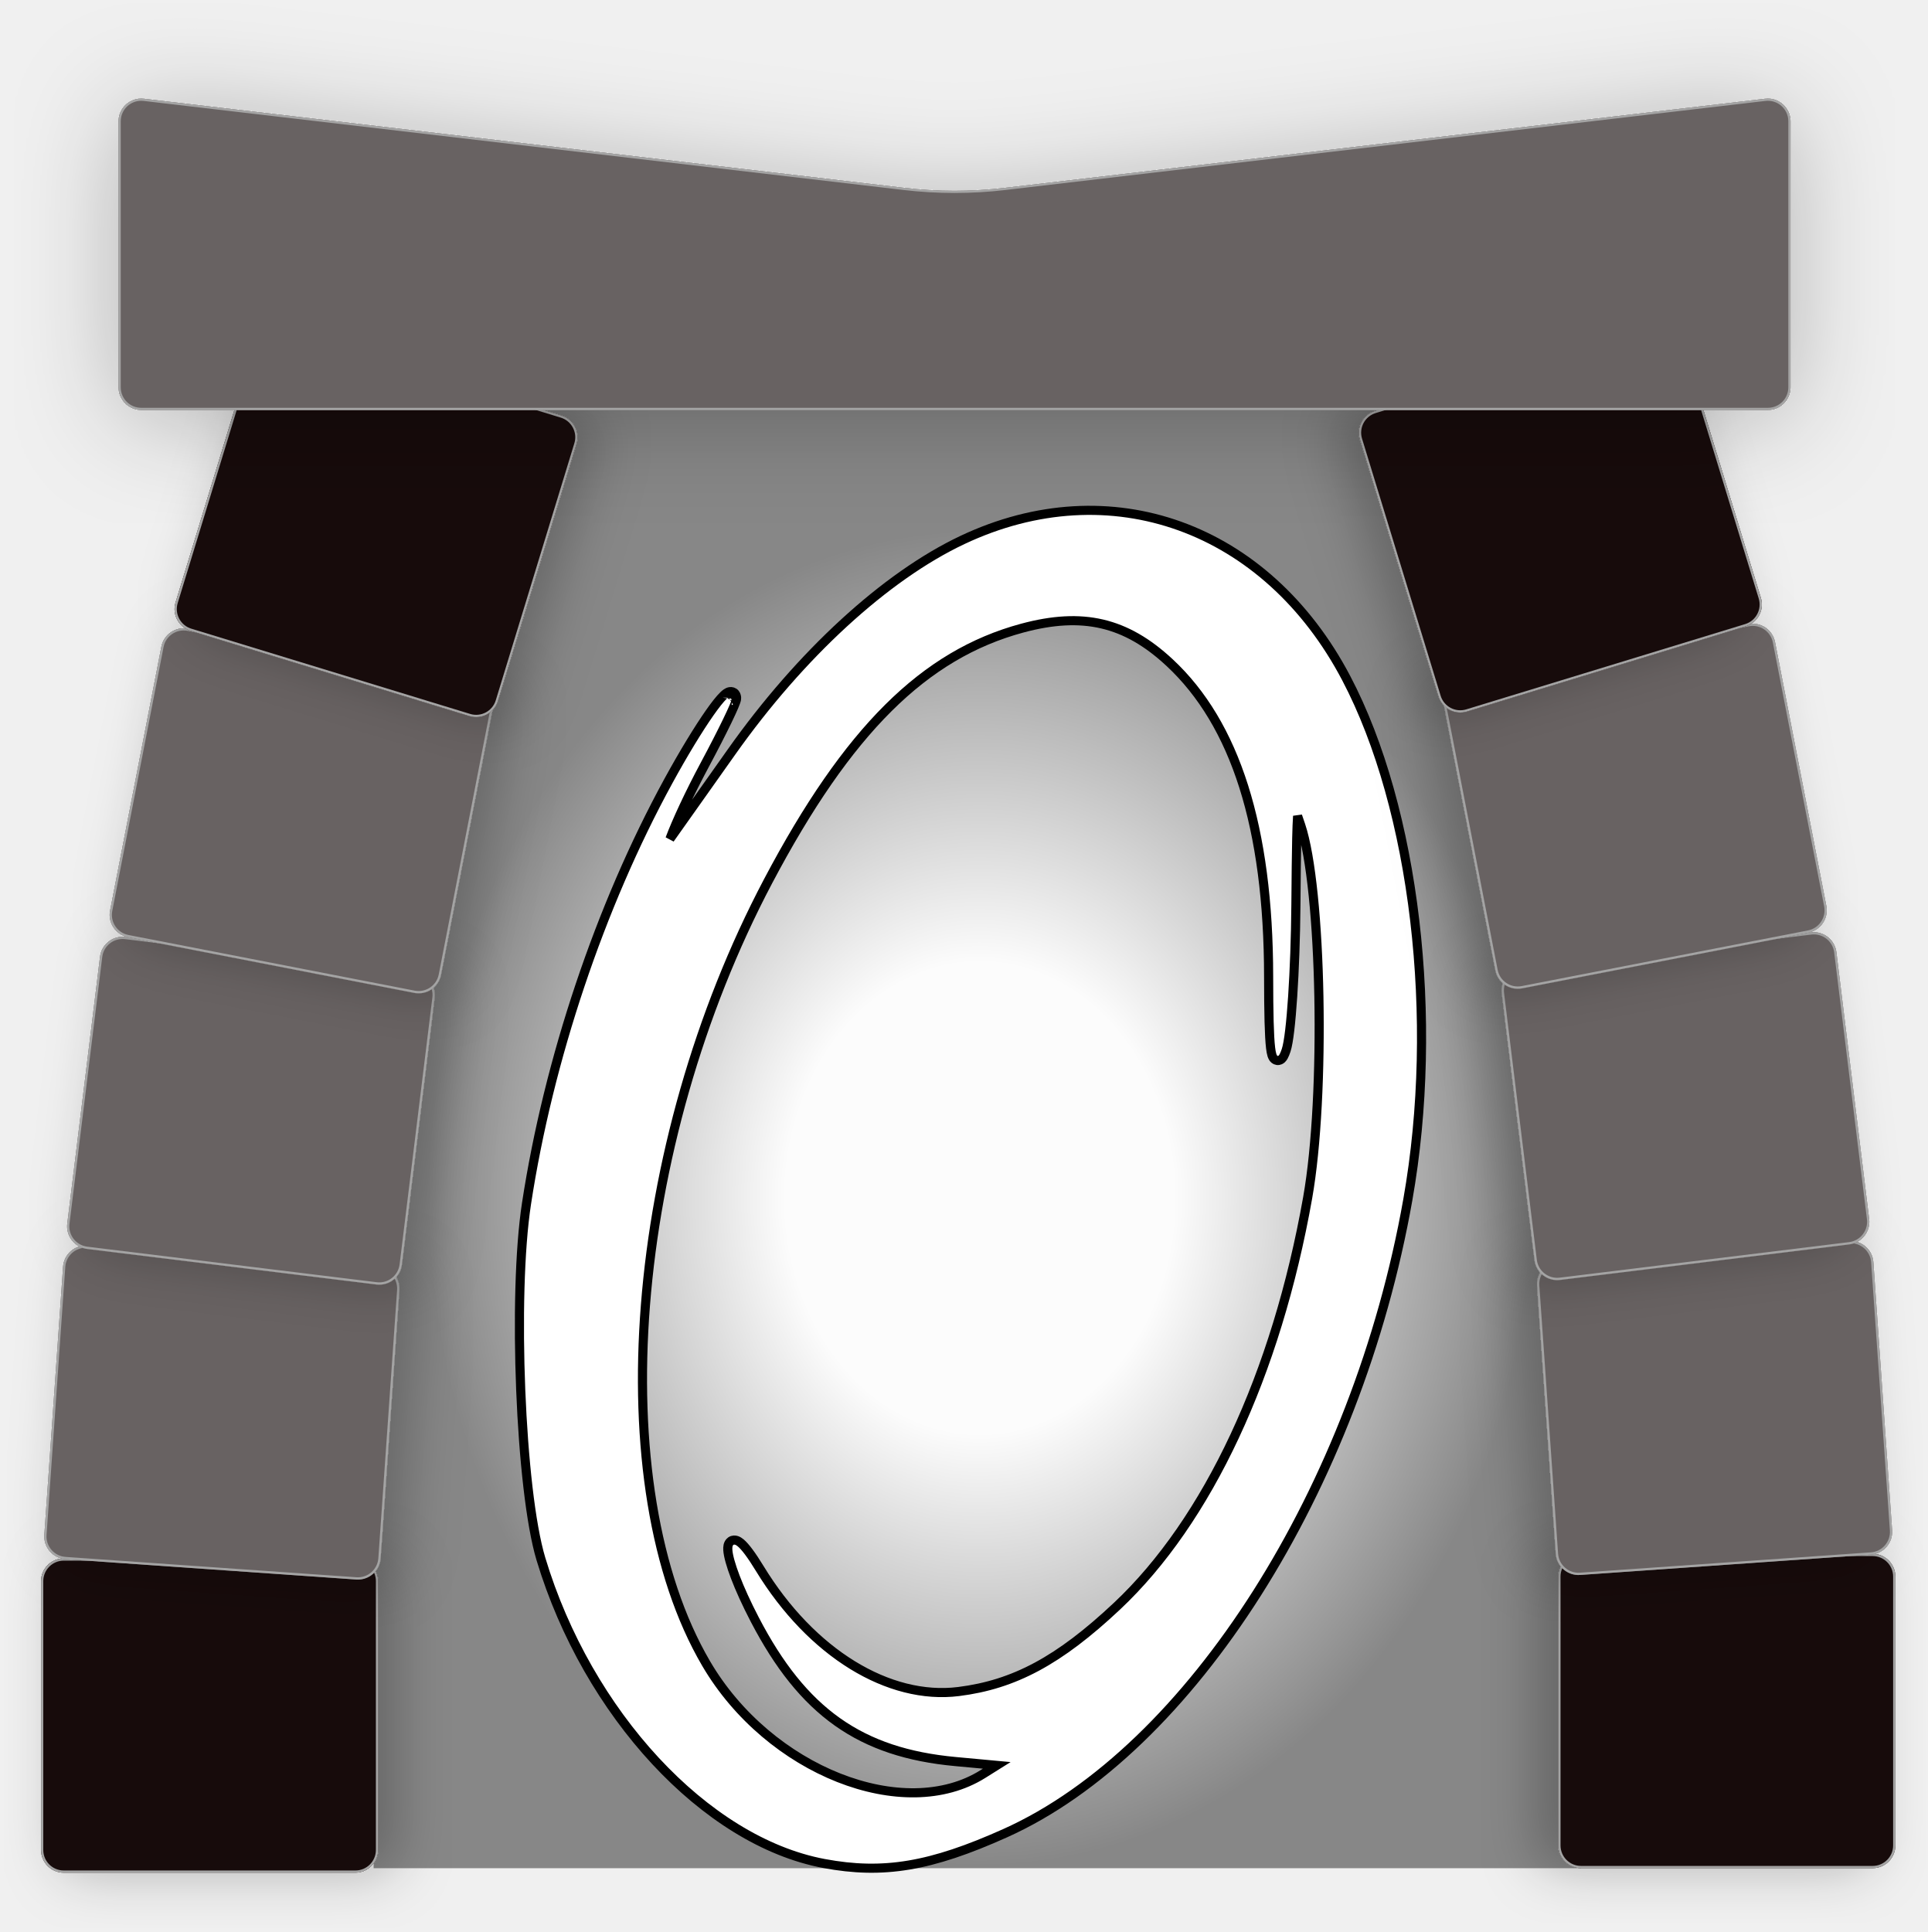
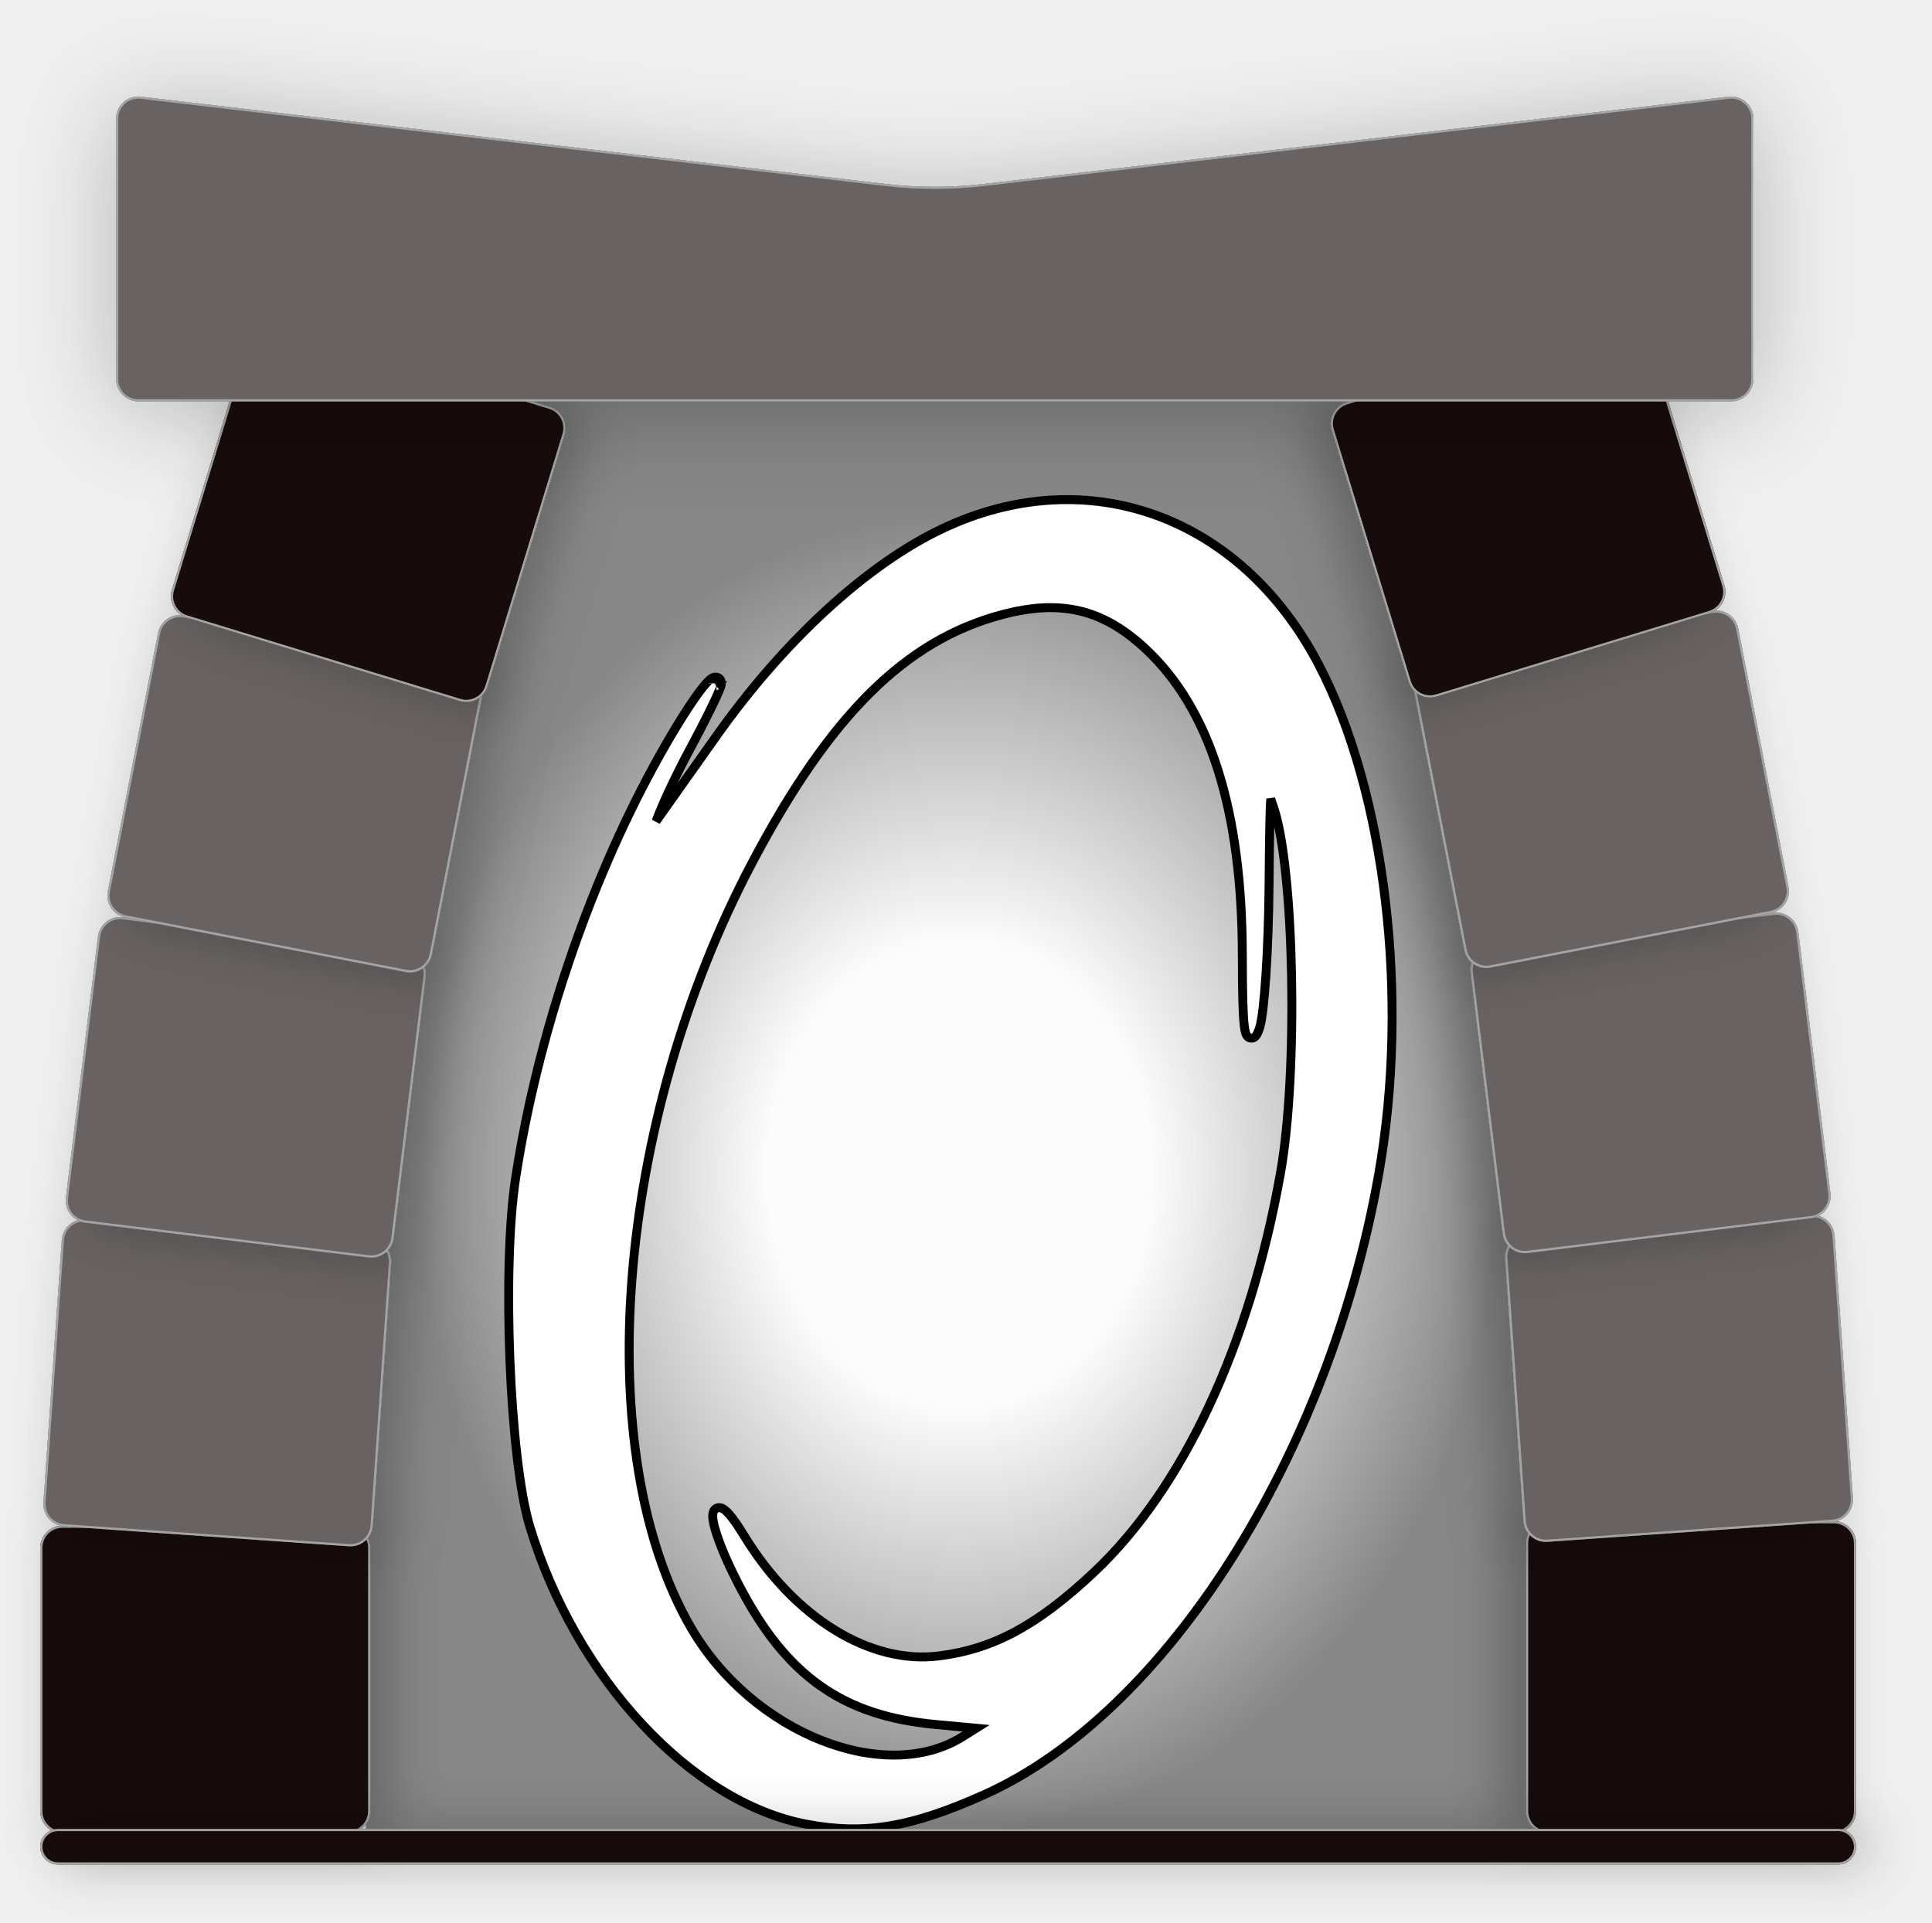
- <svg xmlns="http://www.w3.org/2000/svg" width="423" height="424" viewBox="0 0 423 424" fill="none">
+ <svg xmlns="http://www.w3.org/2000/svg" width="433" height="431" viewBox="0 0 433 431" fill="none">
  <rect x="82" y="87" width="265" height="323" fill="url(#paint0_radial_202_2012)" fill-opacity="0.83" />
  <path d="M161.665 153.144L161.665 153.144C161.653 152.915 161.603 152.548 161.352 152.234C161.032 151.833 160.569 151.732 160.187 151.791C159.871 151.84 159.605 151.992 159.419 152.118C159.216 152.256 159.012 152.431 158.811 152.623C158.02 153.38 156.963 154.725 155.746 156.464C153.289 159.972 150.022 165.317 146.669 171.453C131.691 198.867 120.377 232.581 115.552 264.169C114.009 274.267 113.679 290.015 114.287 305.061C114.894 320.087 116.443 334.576 118.715 342.12C123.836 359.122 132.861 374.597 143.841 386.435C154.814 398.264 167.795 406.521 180.849 408.968C193.892 411.412 204.286 409.638 220.582 402.328C241.006 393.167 260.314 374.166 275.897 349.627C291.489 325.073 303.402 294.899 308.988 263.278C315.972 223.75 310.542 177.501 295.464 148.826C286.74 132.234 273.81 120.808 258.968 115.457C244.121 110.104 227.43 110.855 211.247 118.497C194.314 126.493 175.672 143.643 160.553 165.018C154.881 173.038 149.226 181.022 147.032 184.111C148.418 180.389 151.226 174.281 154.788 167.639C156.669 164.131 158.374 160.797 159.607 158.249C160.222 156.977 160.724 155.892 161.072 155.076C161.246 154.669 161.386 154.316 161.484 154.033C161.533 153.892 161.576 153.755 161.608 153.63C161.633 153.529 161.675 153.344 161.665 153.144ZM160.6 153.738C160.6 153.738 160.599 153.739 160.597 153.74C160.599 153.738 160.6 153.738 160.6 153.738ZM159.674 153.115C159.674 153.114 159.674 153.117 159.672 153.125C159.673 153.119 159.673 153.116 159.674 153.115ZM218.765 387.432L215.736 389.331C207.11 394.739 195.426 394.636 184.065 390.14C172.721 385.65 161.852 376.829 154.974 365.072C143.551 345.547 139.237 317.218 141.66 286.408C144.082 255.621 153.224 222.476 168.576 193.395C186.087 160.225 202.879 143.658 224.323 137.859C231.02 136.048 236.712 135.729 241.901 136.942C247.087 138.154 251.862 140.915 256.693 145.409C271.127 158.838 278.404 181.527 278.434 214.352C278.441 222.371 278.562 227.442 278.867 229.986C278.943 230.622 279.036 231.155 279.161 231.554C279.222 231.749 279.308 231.971 279.441 232.168C279.565 232.352 279.838 232.669 280.31 232.732C280.793 232.796 281.144 232.549 281.314 232.391C281.49 232.227 281.62 232.028 281.716 231.859C281.911 231.513 282.096 231.043 282.277 230.504C282.573 229.624 282.834 228.059 283.068 226.075C283.306 224.06 283.525 221.523 283.716 218.644C284.096 212.883 284.362 205.715 284.422 198.525C284.475 192.215 284.521 187.457 284.602 183.99C284.651 181.876 284.713 180.27 284.795 179.097C284.999 179.674 285.229 180.355 285.49 181.137C286.624 184.534 287.548 189.923 288.223 196.511C288.896 203.078 289.317 210.772 289.467 218.739C289.768 234.688 288.985 251.656 287.005 262.838C280.135 301.643 265.081 333.765 245.146 352.496C232.425 364.448 222.57 369.707 210.366 371.23C195.092 373.135 178.087 362.813 166.747 344.23C164.943 341.273 163.541 339.405 162.54 338.581C162.284 338.37 161.988 338.171 161.664 338.064C161.323 337.952 160.842 337.914 160.404 338.218C160.007 338.493 159.856 338.908 159.793 339.197C159.726 339.503 159.72 339.84 159.741 340.17C159.825 341.468 160.405 343.538 161.382 346.1C162.372 348.694 163.806 351.884 165.668 355.458C170.918 365.538 176.694 372.861 183.81 377.898C190.933 382.94 199.32 385.636 209.696 386.594L218.765 387.432Z" fill="white" stroke="black" stroke-width="2" />
  <g filter="url(#filter0_d_202_2012)">
-     <rect x="342" y="341" width="74" height="69" rx="5" fill="#170B0B" />
-     <rect x="342.25" y="341.25" width="73.5" height="68.5" rx="4.75" stroke="#A4A4A4" stroke-width="0.5" />
+     <rect x="342" y="341" width="74" height="70" rx="5" fill="#170B0B" />
+     <rect x="342.25" y="341.25" width="73.5" height="69.5" rx="4.75" stroke="#A4A4A4" stroke-width="0.5" />
  </g>
  <g filter="url(#filter1_d_202_2012)">
    <rect width="74" height="69" rx="5" transform="matrix(-1 0 0 1 83 342)" fill="#170B0B" />
    <rect x="-0.25" y="0.25" width="73.5" height="68.5" rx="4.75" transform="matrix(-1 0 0 1 82.5 342)" stroke="#A4A4A4" stroke-width="0.5" />
  </g>
  <g filter="url(#filter2_d_202_2012)">
+     <rect width="407" height="8" rx="4" transform="matrix(-1 0 0 1 416 410)" fill="#170B0B" />
+     <rect x="-0.25" y="0.25" width="406.5" height="7.5" rx="3.75" transform="matrix(-1 0 0 1 415.5 410)" stroke="#A4A4A4" stroke-width="0.5" />
+   </g>
+   <g filter="url(#filter3_d_202_2012)">
    <rect x="337" y="277.162" width="74" height="69" rx="5" transform="rotate(-4 337 277.162)" fill="#686262" />
    <rect x="337.267" y="277.394" width="73.5" height="68.5" rx="4.75" transform="rotate(-4 337.267 277.394)" stroke="#A4A4A4" stroke-width="0.5" />
  </g>
-   <g filter="url(#filter3_d_202_2012)">
+   <g filter="url(#filter4_d_202_2012)">
    <rect width="74" height="69" rx="5" transform="matrix(-0.997564 -0.0697565 -0.0697565 0.997564 88 278.162)" fill="#686262" />
    <rect x="-0.267" y="0.232" width="73.5" height="68.5" rx="4.75" transform="matrix(-0.997564 -0.0697565 -0.0697565 0.997564 87.4832 278.144)" stroke="#A4A4A4" stroke-width="0.5" />
  </g>
-   <g filter="url(#filter4_d_202_2012)">
+   <g filter="url(#filter5_d_202_2012)">
    <rect x="329" y="213.018" width="74" height="69" rx="5" transform="rotate(-7 329 213.018)" fill="#686262" />
    <rect x="329.279" y="213.236" width="73.5" height="68.5" rx="4.75" transform="rotate(-7 329.279 213.236)" stroke="#A4A4A4" stroke-width="0.5" />
  </g>
-   <g filter="url(#filter5_d_202_2012)">
+   <g filter="url(#filter6_d_202_2012)">
    <rect width="74" height="69" rx="5" transform="matrix(-0.992546 -0.121869 -0.121869 0.992546 96 214.018)" fill="#686262" />
    <rect x="-0.279" y="0.218" width="73.5" height="68.5" rx="4.75" transform="matrix(-0.992546 -0.121869 -0.121869 0.992546 95.4714 213.986)" stroke="#A4A4A4" stroke-width="0.5" />
  </g>
-   <g filter="url(#filter6_d_202_2012)">
+   <g filter="url(#filter7_d_202_2012)">
    <rect x="316" y="150.12" width="74" height="69" rx="5" transform="rotate(-11 316 150.12)" fill="#686262" />
    <rect x="316.293" y="150.318" width="73.5" height="68.5" rx="4.75" transform="rotate(-11 316.293 150.318)" stroke="#A4A4A4" stroke-width="0.5" />
  </g>
-   <g filter="url(#filter7_d_202_2012)">
+   <g filter="url(#filter8_d_202_2012)">
    <rect width="74" height="69" rx="5" transform="matrix(-0.981627 -0.190809 -0.190809 0.981627 109 151.12)" fill="#686262" />
    <rect x="-0.293" y="0.198" width="73.5" height="68.5" rx="4.75" transform="matrix(-0.981627 -0.190809 -0.190809 0.981627 108.457 151.068)" stroke="#A4A4A4" stroke-width="0.5" />
  </g>
-   <g filter="url(#filter8_d_202_2012)">
+   <g filter="url(#filter9_d_202_2012)">
    <rect x="297" y="91.635" width="74" height="69" rx="5" transform="rotate(-17 297 91.6355)" fill="#170B0B" />
    <rect x="297.312" y="91.802" width="73.5" height="68.5" rx="4.75" transform="rotate(-17 297.312 91.8015)" stroke="#A4A4A4" stroke-width="0.5" />
  </g>
-   <g filter="url(#filter9_d_202_2012)">
+   <g filter="url(#filter10_d_202_2012)">
    <rect width="74" height="69" rx="5" transform="matrix(-0.956305 -0.292372 -0.292372 0.956305 128 92.6355)" fill="#170B0B" />
    <rect x="-0.312" y="0.166" width="73.5" height="68.5" rx="4.75" transform="matrix(-0.956305 -0.292372 -0.292372 0.956305 127.438 92.5515)" stroke="#A4A4A4" stroke-width="0.5" />
  </g>
-   <g filter="url(#filter10_d_202_2012)">
+   <g filter="url(#filter11_d_202_2012)">
    <path d="M26 26.62C26 23.628 28.61 21.306 31.582 21.654L198.445 41.205C205.79 42.065 213.21 42.065 220.555 41.205L387.418 21.654C390.39 21.306 393 23.628 393 26.62V85C393 87.761 390.761 90 388 90H209.5H31C28.239 90 26 87.761 26 85V26.62Z" fill="#686262" />
    <path d="M392.75 26.62V85C392.75 87.623 390.623 89.75 388 89.75H209.5H31C28.377 89.75 26.25 87.623 26.25 85V26.62C26.25 23.778 28.73 21.572 31.553 21.902L198.416 41.453C205.78 42.316 213.22 42.316 220.584 41.453L387.447 21.902C390.27 21.572 392.75 23.778 392.75 26.62Z" stroke="#A4A4A4" stroke-width="0.5" />
  </g>
  <defs>
-     <filter id="filter0_d_202_2012" x="325.2" y="329.2" width="97.6" height="92.6" filterUnits="userSpaceOnUse" color-interpolation-filters="sRGB">
+     <filter id="filter0_d_202_2012" x="325.2" y="329.2" width="97.6" height="93.6" filterUnits="userSpaceOnUse" color-interpolation-filters="sRGB">
      <feFlood flood-opacity="0" result="BackgroundImageFix" />
      <feColorMatrix in="SourceAlpha" type="matrix" values="0 0 0 0 0 0 0 0 0 0 0 0 0 0 0 0 0 0 127 0" result="hardAlpha" />
      <feOffset dx="-5" />
      <feGaussianBlur stdDeviation="5.9" />
      <feComposite in2="hardAlpha" operator="out" />
      <feColorMatrix type="matrix" values="0 0 0 0 0 0 0 0 0 0 0 0 0 0 0 0 0 0 0.25 0" />
      <feBlend mode="normal" in2="BackgroundImageFix" result="effect1_dropShadow_202_2012" />
      <feBlend mode="normal" in="SourceGraphic" in2="effect1_dropShadow_202_2012" result="shape" />
    </filter>
    <filter id="filter1_d_202_2012" x="0.9" y="329.9" width="98.2" height="93.2" filterUnits="userSpaceOnUse" color-interpolation-filters="sRGB">
      <feFlood flood-opacity="0" result="BackgroundImageFix" />
      <feColorMatrix in="SourceAlpha" type="matrix" values="0 0 0 0 0 0 0 0 0 0 0 0 0 0 0 0 0 0 127 0" result="hardAlpha" />
      <feOffset dx="4" />
      <feGaussianBlur stdDeviation="6.05" />
      <feComposite in2="hardAlpha" operator="out" />
      <feColorMatrix type="matrix" values="0 0 0 0 0 0 0 0 0 0 0 0 0 0 0 0 0 0 0.25 0" />
      <feBlend mode="normal" in2="BackgroundImageFix" result="effect1_dropShadow_202_2012" />
      <feBlend mode="normal" in="SourceGraphic" in2="effect1_dropShadow_202_2012" result="shape" />
    </filter>
-     <filter id="filter2_d_202_2012" x="320.536" y="260.536" width="101.561" height="96.921" filterUnits="userSpaceOnUse" color-interpolation-filters="sRGB">
+     <filter id="filter2_d_202_2012" x="0.9" y="397.9" width="431.2" height="32.2" filterUnits="userSpaceOnUse" color-interpolation-filters="sRGB">
+       <feFlood flood-opacity="0" result="BackgroundImageFix" />
+       <feColorMatrix in="SourceAlpha" type="matrix" values="0 0 0 0 0 0 0 0 0 0 0 0 0 0 0 0 0 0 127 0" result="hardAlpha" />
+       <feOffset dx="4" />
+       <feGaussianBlur stdDeviation="6.05" />
+       <feComposite in2="hardAlpha" operator="out" />
+       <feColorMatrix type="matrix" values="0 0 0 0 0 0 0 0 0 0 0 0 0 0 0 0 0 0 0.25 0" />
+       <feBlend mode="normal" in2="BackgroundImageFix" result="effect1_dropShadow_202_2012" />
+       <feBlend mode="normal" in="SourceGraphic" in2="effect1_dropShadow_202_2012" result="shape" />
+     </filter>
+     <filter id="filter3_d_202_2012" x="320.536" y="260.536" width="101.561" height="96.921" filterUnits="userSpaceOnUse" color-interpolation-filters="sRGB">
      <feFlood flood-opacity="0" result="BackgroundImageFix" />
      <feColorMatrix in="SourceAlpha" type="matrix" values="0 0 0 0 0 0 0 0 0 0 0 0 0 0 0 0 0 0 127 0" result="hardAlpha" />
      <feOffset dx="-5" />
      <feGaussianBlur stdDeviation="5.9" />
      <feComposite in2="hardAlpha" operator="out" />
      <feColorMatrix type="matrix" values="0 0 0 0 0 0 0 0 0 0 0 0 0 0 0 0 0 0 0.25 0" />
      <feBlend mode="normal" in2="BackgroundImageFix" result="effect1_dropShadow_202_2012" />
      <feBlend mode="normal" in="SourceGraphic" in2="effect1_dropShadow_202_2012" result="shape" />
    </filter>
-     <filter id="filter3_d_202_2012" x="1.603" y="261.236" width="102.161" height="97.521" filterUnits="userSpaceOnUse" color-interpolation-filters="sRGB">
+     <filter id="filter4_d_202_2012" x="1.603" y="261.236" width="102.161" height="97.521" filterUnits="userSpaceOnUse" color-interpolation-filters="sRGB">
      <feFlood flood-opacity="0" result="BackgroundImageFix" />
      <feColorMatrix in="SourceAlpha" type="matrix" values="0 0 0 0 0 0 0 0 0 0 0 0 0 0 0 0 0 0 127 0" result="hardAlpha" />
      <feOffset dx="4" />
      <feGaussianBlur stdDeviation="6.05" />
      <feComposite in2="hardAlpha" operator="out" />
      <feColorMatrix type="matrix" values="0 0 0 0 0 0 0 0 0 0 0 0 0 0 0 0 0 0 0.25 0" />
      <feBlend mode="normal" in2="BackgroundImageFix" result="effect1_dropShadow_202_2012" />
      <feBlend mode="normal" in="SourceGraphic" in2="effect1_dropShadow_202_2012" result="shape" />
    </filter>
-     <filter id="filter4_d_202_2012" x="312.771" y="192.772" width="104.315" height="99.961" filterUnits="userSpaceOnUse" color-interpolation-filters="sRGB">
+     <filter id="filter5_d_202_2012" x="312.771" y="192.772" width="104.315" height="99.961" filterUnits="userSpaceOnUse" color-interpolation-filters="sRGB">
      <feFlood flood-opacity="0" result="BackgroundImageFix" />
      <feColorMatrix in="SourceAlpha" type="matrix" values="0 0 0 0 0 0 0 0 0 0 0 0 0 0 0 0 0 0 127 0" result="hardAlpha" />
      <feOffset dx="-5" />
      <feGaussianBlur stdDeviation="5.9" />
      <feComposite in2="hardAlpha" operator="out" />
      <feColorMatrix type="matrix" values="0 0 0 0 0 0 0 0 0 0 0 0 0 0 0 0 0 0 0.25 0" />
      <feBlend mode="normal" in2="BackgroundImageFix" result="effect1_dropShadow_202_2012" />
      <feBlend mode="normal" in="SourceGraphic" in2="effect1_dropShadow_202_2012" result="shape" />
    </filter>
-     <filter id="filter5_d_202_2012" x="6.614" y="193.472" width="104.915" height="100.561" filterUnits="userSpaceOnUse" color-interpolation-filters="sRGB">
+     <filter id="filter6_d_202_2012" x="6.614" y="193.472" width="104.915" height="100.561" filterUnits="userSpaceOnUse" color-interpolation-filters="sRGB">
      <feFlood flood-opacity="0" result="BackgroundImageFix" />
      <feColorMatrix in="SourceAlpha" type="matrix" values="0 0 0 0 0 0 0 0 0 0 0 0 0 0 0 0 0 0 127 0" result="hardAlpha" />
      <feOffset dx="4" />
      <feGaussianBlur stdDeviation="6.05" />
      <feComposite in2="hardAlpha" operator="out" />
      <feColorMatrix type="matrix" values="0 0 0 0 0 0 0 0 0 0 0 0 0 0 0 0 0 0 0.25 0" />
      <feBlend mode="normal" in2="BackgroundImageFix" result="effect1_dropShadow_202_2012" />
      <feBlend mode="normal" in="SourceGraphic" in2="effect1_dropShadow_202_2012" result="shape" />
    </filter>
-     <filter id="filter6_d_202_2012" x="300.061" y="125.061" width="107.684" height="103.73" filterUnits="userSpaceOnUse" color-interpolation-filters="sRGB">
+     <filter id="filter7_d_202_2012" x="300.061" y="125.061" width="107.684" height="103.73" filterUnits="userSpaceOnUse" color-interpolation-filters="sRGB">
      <feFlood flood-opacity="0" result="BackgroundImageFix" />
      <feColorMatrix in="SourceAlpha" type="matrix" values="0 0 0 0 0 0 0 0 0 0 0 0 0 0 0 0 0 0 127 0" result="hardAlpha" />
      <feOffset dx="-5" />
      <feGaussianBlur stdDeviation="5.9" />
      <feComposite in2="hardAlpha" operator="out" />
      <feColorMatrix type="matrix" values="0 0 0 0 0 0 0 0 0 0 0 0 0 0 0 0 0 0 0.25 0" />
      <feBlend mode="normal" in2="BackgroundImageFix" result="effect1_dropShadow_202_2012" />
      <feBlend mode="normal" in="SourceGraphic" in2="effect1_dropShadow_202_2012" result="shape" />
    </filter>
-     <filter id="filter7_d_202_2012" x="15.955" y="125.761" width="108.284" height="104.33" filterUnits="userSpaceOnUse" color-interpolation-filters="sRGB">
+     <filter id="filter8_d_202_2012" x="15.955" y="125.761" width="108.284" height="104.33" filterUnits="userSpaceOnUse" color-interpolation-filters="sRGB">
      <feFlood flood-opacity="0" result="BackgroundImageFix" />
      <feColorMatrix in="SourceAlpha" type="matrix" values="0 0 0 0 0 0 0 0 0 0 0 0 0 0 0 0 0 0 127 0" result="hardAlpha" />
      <feOffset dx="4" />
      <feGaussianBlur stdDeviation="6.05" />
      <feComposite in2="hardAlpha" operator="out" />
      <feColorMatrix type="matrix" values="0 0 0 0 0 0 0 0 0 0 0 0 0 0 0 0 0 0 0.25 0" />
      <feBlend mode="normal" in2="BackgroundImageFix" result="effect1_dropShadow_202_2012" />
      <feBlend mode="normal" in="SourceGraphic" in2="effect1_dropShadow_202_2012" result="shape" />
    </filter>
-     <filter id="filter8_d_202_2012" x="281.442" y="59.442" width="112.056" height="108.736" filterUnits="userSpaceOnUse" color-interpolation-filters="sRGB">
+     <filter id="filter9_d_202_2012" x="281.442" y="59.442" width="112.056" height="108.736" filterUnits="userSpaceOnUse" color-interpolation-filters="sRGB">
      <feFlood flood-opacity="0" result="BackgroundImageFix" />
      <feColorMatrix in="SourceAlpha" type="matrix" values="0 0 0 0 0 0 0 0 0 0 0 0 0 0 0 0 0 0 127 0" result="hardAlpha" />
      <feOffset dx="-5" />
      <feGaussianBlur stdDeviation="5.9" />
      <feComposite in2="hardAlpha" operator="out" />
      <feColorMatrix type="matrix" values="0 0 0 0 0 0 0 0 0 0 0 0 0 0 0 0 0 0 0.25 0" />
      <feBlend mode="normal" in2="BackgroundImageFix" result="effect1_dropShadow_202_2012" />
      <feBlend mode="normal" in="SourceGraphic" in2="effect1_dropShadow_202_2012" result="shape" />
    </filter>
-     <filter id="filter9_d_202_2012" x="30.202" y="60.142" width="112.656" height="109.336" filterUnits="userSpaceOnUse" color-interpolation-filters="sRGB">
+     <filter id="filter10_d_202_2012" x="30.202" y="60.142" width="112.656" height="109.336" filterUnits="userSpaceOnUse" color-interpolation-filters="sRGB">
      <feFlood flood-opacity="0" result="BackgroundImageFix" />
      <feColorMatrix in="SourceAlpha" type="matrix" values="0 0 0 0 0 0 0 0 0 0 0 0 0 0 0 0 0 0 127 0" result="hardAlpha" />
      <feOffset dx="4" />
      <feGaussianBlur stdDeviation="6.05" />
      <feComposite in2="hardAlpha" operator="out" />
      <feColorMatrix type="matrix" values="0 0 0 0 0 0 0 0 0 0 0 0 0 0 0 0 0 0 0.25 0" />
      <feBlend mode="normal" in2="BackgroundImageFix" result="effect1_dropShadow_202_2012" />
      <feBlend mode="normal" in="SourceGraphic" in2="effect1_dropShadow_202_2012" result="shape" />
    </filter>
-     <filter id="filter10_d_202_2012" x="3.2" y="0.819" width="412.6" height="113.981" filterUnits="userSpaceOnUse" color-interpolation-filters="sRGB">
+     <filter id="filter11_d_202_2012" x="3.2" y="0.819" width="412.6" height="113.981" filterUnits="userSpaceOnUse" color-interpolation-filters="sRGB">
      <feFlood flood-opacity="0" result="BackgroundImageFix" />
      <feColorMatrix in="SourceAlpha" type="matrix" values="0 0 0 0 0 0 0 0 0 0 0 0 0 0 0 0 0 0 127 0" result="hardAlpha" />
      <feOffset dy="2" />
      <feGaussianBlur stdDeviation="11.4" />
      <feComposite in2="hardAlpha" operator="out" />
      <feColorMatrix type="matrix" values="0 0 0 0 0 0 0 0 0 0 0 0 0 0 0 0 0 0 0.25 0" />
      <feBlend mode="normal" in2="BackgroundImageFix" result="effect1_dropShadow_202_2012" />
      <feBlend mode="normal" in="SourceGraphic" in2="effect1_dropShadow_202_2012" result="shape" />
    </filter>
    <radialGradient id="paint0_radial_202_2012" cx="0" cy="0" r="1" gradientUnits="userSpaceOnUse" gradientTransform="translate(215 263) rotate(90.1949) scale(147.001 120.604)">
      <stop offset="0.355" stop-color="white" />
      <stop offset="1" stop-color="#737373" />
    </radialGradient>
  </defs>
</svg>
